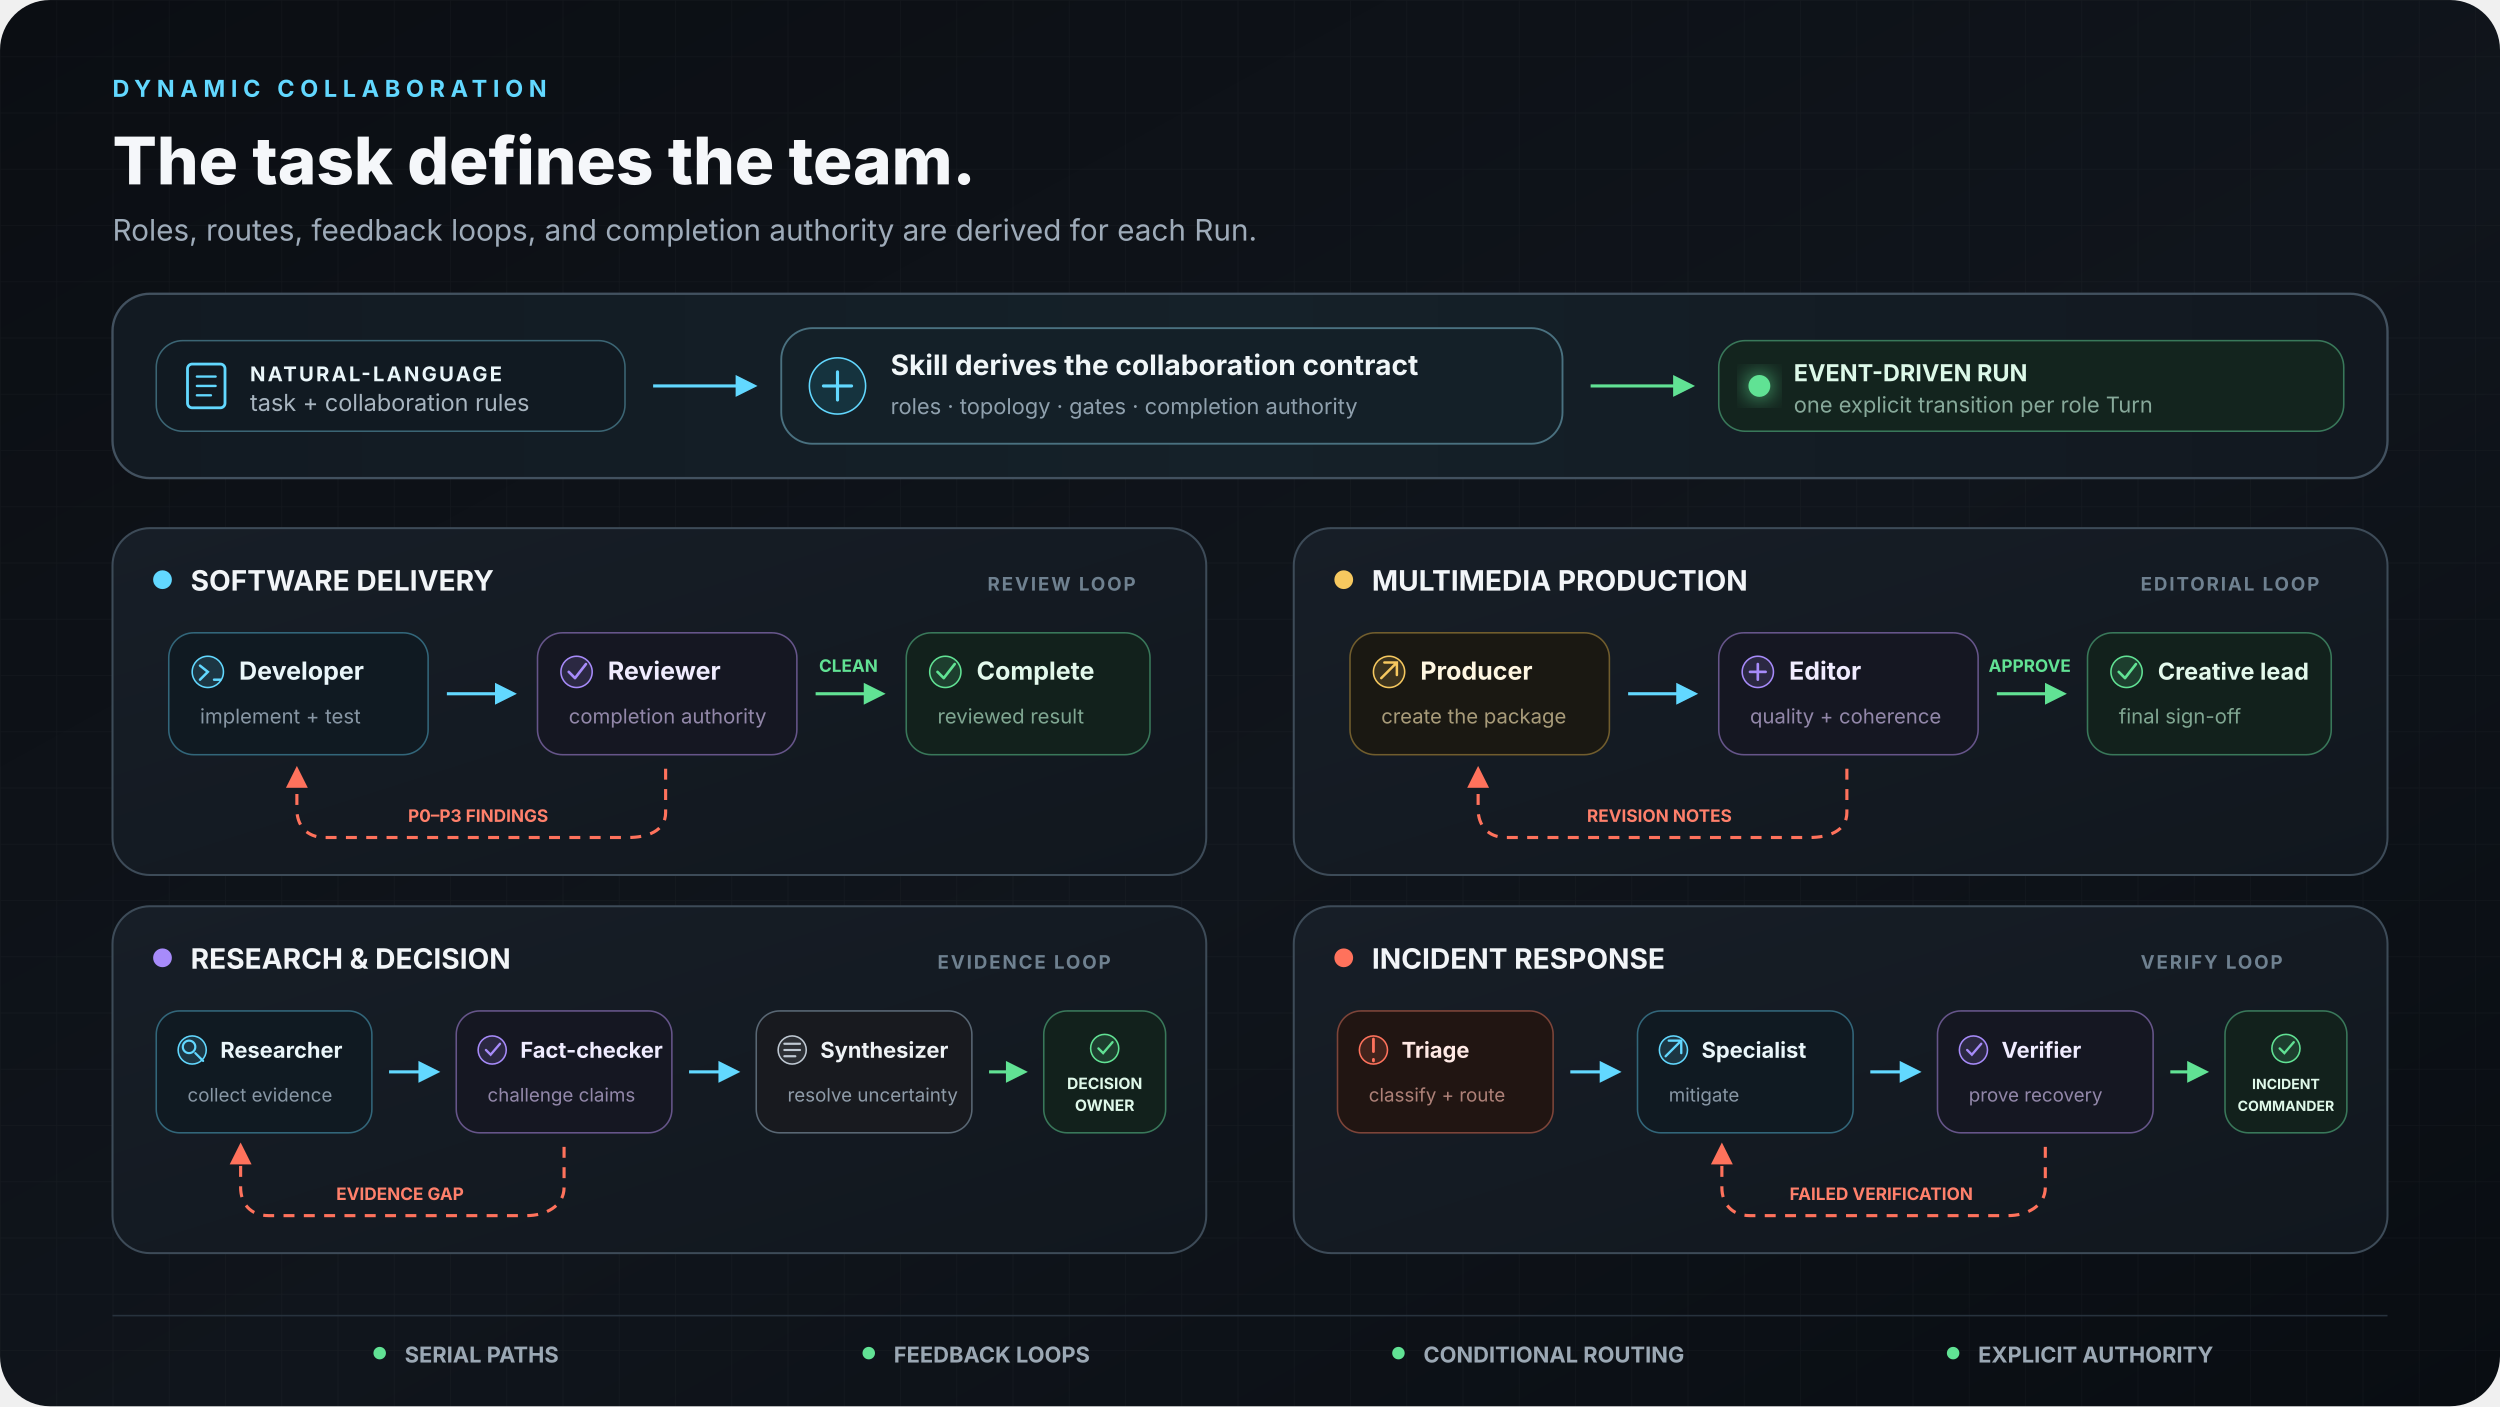
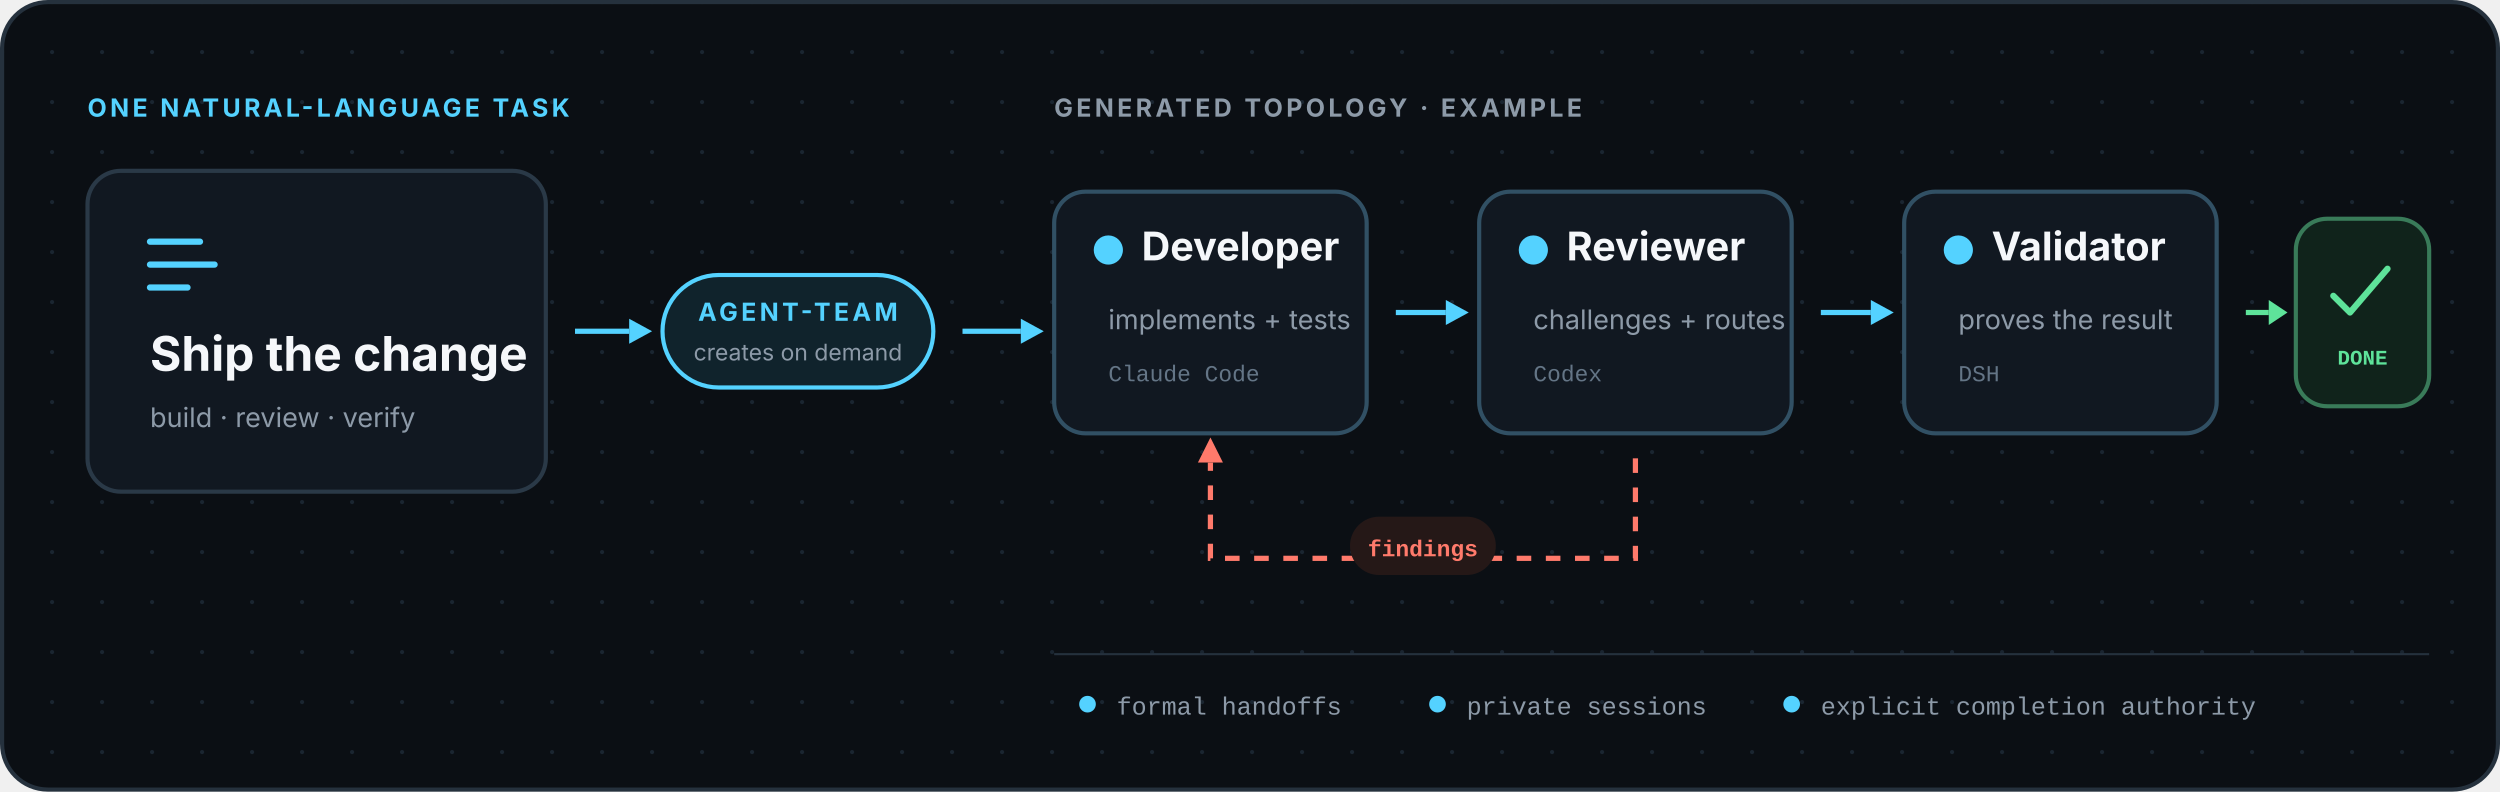
- <svg xmlns="http://www.w3.org/2000/svg" width="1600" height="900" viewBox="0 0 1600 900" role="img" aria-labelledby="title desc">
+ <svg xmlns="http://www.w3.org/2000/svg" width="1200" height="380" viewBox="0 0 1200 380" role="img" aria-labelledby="title desc">
  <defs>
-     <linearGradient id="canvas" x1="0" y1="0" x2="1" y2="1">
-       <stop offset="0" stop-color="#0B0E13" />
-       <stop offset="0.55" stop-color="#10151C" />
-       <stop offset="1" stop-color="#090D12" />
-     </linearGradient>
-     <linearGradient id="panel" x1="0" y1="0" x2="1" y2="1">
-       <stop offset="0" stop-color="#171E27" />
-       <stop offset="1" stop-color="#11171E" />
-     </linearGradient>
-     <linearGradient id="taskPanel" x1="0" y1="0" x2="1" y2="0">
-       <stop offset="0" stop-color="#121A22" />
-       <stop offset="0.5" stop-color="#152129" />
-       <stop offset="1" stop-color="#121820" />
-     </linearGradient>
-     <pattern id="grid" width="36" height="36" patternUnits="userSpaceOnUse">
-       <path d="M 36 0 L 0 0 0 36" fill="none" stroke="#FFFFFF" stroke-opacity="0.026" stroke-width="1" />
+     <pattern id="grid" width="24" height="24" patternUnits="userSpaceOnUse">
+       <circle cx="1" cy="1" r="1" fill="#1A2530" />
    </pattern>
-     <filter id="softGlow" x="-50%" y="-50%" width="200%" height="200%">
-       <feGaussianBlur stdDeviation="7" result="blur" />
-       <feMerge>
-         <feMergeNode in="blur" />
-         <feMergeNode in="SourceGraphic" />
-       </feMerge>
-     </filter>
-     <marker id="arrowCyan" viewBox="0 0 10 10" refX="8" refY="5" markerWidth="7" markerHeight="7" orient="auto">
-       <path d="M 0 0 L 10 5 L 0 10 z" fill="#62D8FF" />
-     </marker>
-     <marker id="arrowGreen" viewBox="0 0 10 10" refX="8" refY="5" markerWidth="7" markerHeight="7" orient="auto">
-       <path d="M 0 0 L 10 5 L 0 10 z" fill="#61E294" />
-     </marker>
-     <marker id="arrowCoral" viewBox="0 0 10 10" refX="8" refY="5" markerWidth="7" markerHeight="7" orient="auto">
-       <path d="M 0 0 L 10 5 L 0 10 z" fill="#FF725C" />
-     </marker>
+     <style>
+       .sans { font-family: Inter, ui-sans-serif, -apple-system, BlinkMacSystemFont, "Segoe UI", sans-serif; }
+       .mono { font-family: "SFMono-Regular", Consolas, "Liberation Mono", monospace; }
+       .eyebrow { font-size: 12px; font-weight: 700; letter-spacing: 1.6px; }
+       .role { font-size: 19px; font-weight: 700; fill: #F5F7FA; }
+       .detail { font-size: 13px; fill: #8D9AA8; }
+     </style>
  </defs>
-   <rect width="1600" height="900" rx="32" fill="url(#canvas)" />
-   <rect width="1600" height="900" rx="32" fill="url(#grid)" />
-   <g font-family="-apple-system, BlinkMacSystemFont, 'Segoe UI', sans-serif">
-     <text x="72" y="62" fill="#62D8FF" font-size="15" font-weight="700" letter-spacing="3.6">DYNAMIC COLLABORATION</text>
-     <text x="72" y="118" fill="#F5F7FA" font-size="42" font-weight="760">The task defines the team.</text>
-     <text x="72" y="154" fill="#9EABB9" font-size="19">Roles, routes, feedback loops, and completion authority are derived for each Run.</text>
-     <rect x="72" y="188" width="1456" height="118" rx="24" fill="url(#taskPanel)" stroke="#42515F" stroke-width="1.5" />
-     <rect x="100" y="218" width="300" height="58" rx="17" fill="#111A22" stroke="#3B6574" />
-     <rect x="120" y="233" width="24" height="28" rx="3" fill="none" stroke="#62D8FF" stroke-width="1.8" />
-     <path d="M 126 241 H 138 M 126 247 H 138 M 126 253 H 135" stroke="#62D8FF" stroke-width="1.5" stroke-linecap="round" />
-     <text x="160" y="244" fill="#EAF6FA" font-size="13" font-weight="700" letter-spacing="1.4">NATURAL-LANGUAGE</text>
-     <text x="160" y="263" fill="#A8B5C0" font-size="15">task + collaboration rules</text>
-     <line x1="418" y1="247" x2="482" y2="247" stroke="#62D8FF" stroke-width="2" marker-end="url(#arrowCyan)" />
-     <rect x="500" y="210" width="500" height="74" rx="20" fill="#142028" stroke="#4A7180" stroke-width="1.2" />
-     <circle cx="536" cy="247" r="18" fill="#15333E" stroke="#62D8FF" />
-     <path d="M 527 247 H 545 M 536 238 V 256" stroke="#62D8FF" stroke-width="2" stroke-linecap="round" />
-     <text x="570" y="240" fill="#F0F6F8" font-size="18" font-weight="720">Skill derives the collaboration contract</text>
-     <text x="570" y="265" fill="#8FA0AD" font-size="14">roles  ·  topology  ·  gates  ·  completion authority</text>
-     <line x1="1018" y1="247" x2="1082" y2="247" stroke="#61E294" stroke-width="2" marker-end="url(#arrowGreen)" />
-     <rect x="1100" y="218" width="400" height="58" rx="17" fill="#13241E" stroke="#39785A" />
-     <circle cx="1126" cy="247" r="7" fill="#61E294" filter="url(#softGlow)" />
-     <text x="1148" y="244" fill="#DDF9E9" font-size="15" font-weight="720">EVENT-DRIVEN RUN</text>
-     <text x="1148" y="264" fill="#87A99A" font-size="14">one explicit transition per role Turn</text>
-     <rect x="72" y="338" width="700" height="222" rx="24" fill="url(#panel)" stroke="#3D4B58" stroke-width="1.3" />
-     <circle cx="104" cy="371" r="6" fill="#62D8FF" />
-     <text x="122" y="378" fill="#F2F5F8" font-size="18" font-weight="730">SOFTWARE DELIVERY</text>
-     <text x="632" y="378" fill="#6F8190" font-size="12" font-weight="700" letter-spacing="1.2">REVIEW LOOP</text>
-     <rect x="108" y="405" width="166" height="78" rx="16" fill="#101A22" stroke="#32667A" />
-     <circle cx="133" cy="430" r="10" fill="#62D8FF" fill-opacity="0.15" stroke="#62D8FF" />
-     <path d="M 128 426 L 133 430 L 128 435 M 137 435 H 141" fill="none" stroke="#62D8FF" stroke-width="1.6" stroke-linecap="round" />
-     <text x="153" y="435" fill="#EAF6FA" font-size="16" font-weight="700">Developer</text>
-     <text x="128" y="463" fill="#8796A4" font-size="13">implement + test</text>
-     <line x1="286" y1="444" x2="328" y2="444" stroke="#62D8FF" stroke-width="2" marker-end="url(#arrowCyan)" />
-     <rect x="344" y="405" width="166" height="78" rx="16" fill="#151722" stroke="#66558A" />
-     <circle cx="369" cy="430" r="10" fill="#A78BFA" fill-opacity="0.15" stroke="#A78BFA" />
-     <path d="M 364 430 L 368 434 L 375 425" fill="none" stroke="#A78BFA" stroke-width="1.7" stroke-linecap="round" stroke-linejoin="round" />
-     <text x="389" y="435" fill="#F0ECFF" font-size="16" font-weight="700">Reviewer</text>
-     <text x="364" y="463" fill="#9287A9" font-size="13">completion authority</text>
-     <line x1="522" y1="444" x2="564" y2="444" stroke="#61E294" stroke-width="2" marker-end="url(#arrowGreen)" />
-     <text x="543" y="430" text-anchor="middle" fill="#61E294" font-size="11" font-weight="700">CLEAN</text>
-     <rect x="580" y="405" width="156" height="78" rx="16" fill="#12211C" stroke="#39785A" />
-     <circle cx="605" cy="430" r="10" fill="#61E294" fill-opacity="0.15" stroke="#61E294" />
-     <path d="M 600 430 L 604 434 L 611 425" fill="none" stroke="#61E294" stroke-width="1.7" stroke-linecap="round" stroke-linejoin="round" />
-     <text x="625" y="435" fill="#E3F9EC" font-size="16" font-weight="700">Complete</text>
-     <text x="600" y="463" fill="#7FA691" font-size="13">reviewed result</text>
-     <path d="M 426 492 V 520 C 426 532 414 536 402 536 H 208 C 196 536 190 528 190 518 V 493" fill="none" stroke="#FF725C" stroke-width="2" stroke-dasharray="7 6" marker-end="url(#arrowCoral)" />
-     <text x="306" y="526" text-anchor="middle" fill="#FF806B" font-size="11" font-weight="700">P0–P3 FINDINGS</text>
-     <rect x="828" y="338" width="700" height="222" rx="24" fill="url(#panel)" stroke="#3D4B58" stroke-width="1.3" />
-     <circle cx="860" cy="371" r="6" fill="#F6C85F" />
-     <text x="878" y="378" fill="#F2F5F8" font-size="18" font-weight="730">MULTIMEDIA PRODUCTION</text>
-     <text x="1370" y="378" fill="#6F8190" font-size="12" font-weight="700" letter-spacing="1.2">EDITORIAL LOOP</text>
-     <rect x="864" y="405" width="166" height="78" rx="16" fill="#1A1812" stroke="#715D2D" />
-     <circle cx="889" cy="430" r="10" fill="#F6C85F" fill-opacity="0.15" stroke="#F6C85F" />
-     <path d="M 884 434 L 894 424 M 886 424 H 894 V 432" fill="none" stroke="#F6C85F" stroke-width="1.6" stroke-linecap="round" />
-     <text x="909" y="435" fill="#FFF7E2" font-size="16" font-weight="700">Producer</text>
-     <text x="884" y="463" fill="#A89B79" font-size="13">create the package</text>
-     <line x1="1042" y1="444" x2="1084" y2="444" stroke="#62D8FF" stroke-width="2" marker-end="url(#arrowCyan)" />
-     <rect x="1100" y="405" width="166" height="78" rx="16" fill="#151722" stroke="#66558A" />
-     <circle cx="1125" cy="430" r="10" fill="#A78BFA" fill-opacity="0.15" stroke="#A78BFA" />
-     <path d="M 1120 430 H 1130 M 1125 425 V 435" stroke="#A78BFA" stroke-width="1.7" stroke-linecap="round" />
-     <text x="1145" y="435" fill="#F0ECFF" font-size="16" font-weight="700">Editor</text>
-     <text x="1120" y="463" fill="#9287A9" font-size="13">quality + coherence</text>
-     <line x1="1278" y1="444" x2="1320" y2="444" stroke="#61E294" stroke-width="2" marker-end="url(#arrowGreen)" />
-     <text x="1299" y="430" text-anchor="middle" fill="#61E294" font-size="11" font-weight="700">APPROVE</text>
-     <rect x="1336" y="405" width="156" height="78" rx="16" fill="#12211C" stroke="#39785A" />
-     <circle cx="1361" cy="430" r="10" fill="#61E294" fill-opacity="0.15" stroke="#61E294" />
-     <path d="M 1356 430 L 1360 434 L 1367 425" fill="none" stroke="#61E294" stroke-width="1.7" stroke-linecap="round" stroke-linejoin="round" />
-     <text x="1381" y="435" fill="#E3F9EC" font-size="15" font-weight="700">Creative lead</text>
-     <text x="1356" y="463" fill="#7FA691" font-size="13">final sign-off</text>
-     <path d="M 1182 492 V 520 C 1182 532 1170 536 1158 536 H 964 C 952 536 946 528 946 518 V 493" fill="none" stroke="#FF725C" stroke-width="2" stroke-dasharray="7 6" marker-end="url(#arrowCoral)" />
-     <text x="1062" y="526" text-anchor="middle" fill="#FF806B" font-size="11" font-weight="700">REVISION NOTES</text>
-     <rect x="72" y="580" width="700" height="222" rx="24" fill="url(#panel)" stroke="#3D4B58" stroke-width="1.3" />
-     <circle cx="104" cy="613" r="6" fill="#A78BFA" />
-     <text x="122" y="620" fill="#F2F5F8" font-size="18" font-weight="730">RESEARCH &amp; DECISION</text>
-     <text x="600" y="620" fill="#6F8190" font-size="12" font-weight="700" letter-spacing="1.2">EVIDENCE LOOP</text>
-     <rect x="100" y="647" width="138" height="78" rx="15" fill="#101A22" stroke="#32667A" />
-     <circle cx="123" cy="672" r="9" fill="#62D8FF" fill-opacity="0.15" stroke="#62D8FF" />
-     <circle cx="121" cy="670" r="4" fill="none" stroke="#62D8FF" stroke-width="1.4" />
-     <line x1="125" y1="674" x2="130" y2="679" stroke="#62D8FF" stroke-width="1.4" stroke-linecap="round" />
-     <text x="141" y="677" fill="#EAF6FA" font-size="14" font-weight="700">Researcher</text>
-     <text x="120" y="705" fill="#8796A4" font-size="12">collect evidence</text>
-     <line x1="249" y1="686" x2="279" y2="686" stroke="#62D8FF" stroke-width="2" marker-end="url(#arrowCyan)" />
-     <rect x="292" y="647" width="138" height="78" rx="15" fill="#151722" stroke="#66558A" />
-     <circle cx="315" cy="672" r="9" fill="#A78BFA" fill-opacity="0.15" stroke="#A78BFA" />
-     <path d="M 311 672 L 314 675 L 320 668" fill="none" stroke="#A78BFA" stroke-width="1.5" stroke-linecap="round" />
-     <text x="333" y="677" fill="#F0ECFF" font-size="14" font-weight="700">Fact-checker</text>
-     <text x="312" y="705" fill="#9287A9" font-size="12">challenge claims</text>
-     <line x1="441" y1="686" x2="471" y2="686" stroke="#62D8FF" stroke-width="2" marker-end="url(#arrowCyan)" />
-     <rect x="484" y="647" width="138" height="78" rx="15" fill="#181A1F" stroke="#596774" />
-     <circle cx="507" cy="672" r="9" fill="#BFC9D3" fill-opacity="0.12" stroke="#BFC9D3" />
-     <path d="M 502 668 H 512 M 502 672 H 512 M 502 676 H 509" stroke="#BFC9D3" stroke-width="1.4" stroke-linecap="round" />
-     <text x="525" y="677" fill="#EEF2F5" font-size="14" font-weight="700">Synthesizer</text>
-     <text x="504" y="705" fill="#8E9BA8" font-size="12">resolve uncertainty</text>
-     <line x1="633" y1="686" x2="655" y2="686" stroke="#61E294" stroke-width="2" marker-end="url(#arrowGreen)" />
-     <rect x="668" y="647" width="78" height="78" rx="15" fill="#12211C" stroke="#39785A" />
-     <circle cx="707" cy="671" r="9" fill="#61E294" fill-opacity="0.15" stroke="#61E294" />
-     <path d="M 703 671 L 706 674 L 712 667" fill="none" stroke="#61E294" stroke-width="1.5" stroke-linecap="round" />
-     <text x="707" y="697" text-anchor="middle" fill="#DFF8E9" font-size="10" font-weight="700">DECISION</text>
-     <text x="707" y="711" text-anchor="middle" fill="#DFF8E9" font-size="10" font-weight="700">OWNER</text>
-     <path d="M 361 734 V 760 C 361 772 349 778 337 778 H 172 C 160 778 154 770 154 760 V 734" fill="none" stroke="#FF725C" stroke-width="2" stroke-dasharray="7 6" marker-end="url(#arrowCoral)" />
-     <text x="256" y="768" text-anchor="middle" fill="#FF806B" font-size="11" font-weight="700">EVIDENCE GAP</text>
-     <rect x="828" y="580" width="700" height="222" rx="24" fill="url(#panel)" stroke="#3D4B58" stroke-width="1.3" />
-     <circle cx="860" cy="613" r="6" fill="#FF725C" />
-     <text x="878" y="620" fill="#F2F5F8" font-size="18" font-weight="730">INCIDENT RESPONSE</text>
-     <text x="1370" y="620" fill="#6F8190" font-size="12" font-weight="700" letter-spacing="1.2">VERIFY LOOP</text>
-     <rect x="856" y="647" width="138" height="78" rx="15" fill="#211512" stroke="#7D4439" />
-     <circle cx="879" cy="672" r="9" fill="#FF725C" fill-opacity="0.15" stroke="#FF725C" />
-     <path d="M 879 665 V 673 M 879 678 V 679" stroke="#FF725C" stroke-width="1.8" stroke-linecap="round" />
-     <text x="897" y="677" fill="#FFE9E5" font-size="14" font-weight="700">Triage</text>
-     <text x="876" y="705" fill="#AE8178" font-size="12">classify + route</text>
-     <line x1="1005" y1="686" x2="1035" y2="686" stroke="#62D8FF" stroke-width="2" marker-end="url(#arrowCyan)" />
-     <rect x="1048" y="647" width="138" height="78" rx="15" fill="#101A22" stroke="#32667A" />
-     <circle cx="1071" cy="672" r="9" fill="#62D8FF" fill-opacity="0.15" stroke="#62D8FF" />
-     <path d="M 1066 676 L 1076 666 M 1068 666 H 1076 V 674" fill="none" stroke="#62D8FF" stroke-width="1.5" stroke-linecap="round" />
-     <text x="1089" y="677" fill="#EAF6FA" font-size="14" font-weight="700">Specialist</text>
-     <text x="1068" y="705" fill="#8796A4" font-size="12">mitigate</text>
-     <line x1="1197" y1="686" x2="1227" y2="686" stroke="#62D8FF" stroke-width="2" marker-end="url(#arrowCyan)" />
-     <rect x="1240" y="647" width="138" height="78" rx="15" fill="#151722" stroke="#66558A" />
-     <circle cx="1263" cy="672" r="9" fill="#A78BFA" fill-opacity="0.15" stroke="#A78BFA" />
-     <path d="M 1259 672 L 1262 675 L 1268 668" fill="none" stroke="#A78BFA" stroke-width="1.5" stroke-linecap="round" />
-     <text x="1281" y="677" fill="#F0ECFF" font-size="14" font-weight="700">Verifier</text>
-     <text x="1260" y="705" fill="#9287A9" font-size="12">prove recovery</text>
-     <line x1="1389" y1="686" x2="1411" y2="686" stroke="#61E294" stroke-width="2" marker-end="url(#arrowGreen)" />
-     <rect x="1424" y="647" width="78" height="78" rx="15" fill="#12211C" stroke="#39785A" />
-     <circle cx="1463" cy="671" r="9" fill="#61E294" fill-opacity="0.15" stroke="#61E294" />
-     <path d="M 1459 671 L 1462 674 L 1468 667" fill="none" stroke="#61E294" stroke-width="1.5" stroke-linecap="round" />
-     <text x="1463" y="697" text-anchor="middle" fill="#DFF8E9" font-size="9" font-weight="700">INCIDENT</text>
-     <text x="1463" y="711" text-anchor="middle" fill="#DFF8E9" font-size="9" font-weight="700">COMMANDER</text>
-     <path d="M 1309 734 V 760 C 1309 772 1297 778 1285 778 H 1120 C 1108 778 1102 770 1102 760 V 734" fill="none" stroke="#FF725C" stroke-width="2" stroke-dasharray="7 6" marker-end="url(#arrowCoral)" />
-     <text x="1204" y="768" text-anchor="middle" fill="#FF806B" font-size="11" font-weight="700">FAILED VERIFICATION</text>
-     <line x1="72" y1="842" x2="1528" y2="842" stroke="#27323D" />
-     <circle cx="243" cy="866" r="4" fill="#61E294" />
-     <text x="259" y="872" fill="#9BA8B4" font-size="14" font-weight="650">SERIAL PATHS</text>
-     <circle cx="556" cy="866" r="4" fill="#61E294" />
-     <text x="572" y="872" fill="#9BA8B4" font-size="14" font-weight="650">FEEDBACK LOOPS</text>
-     <circle cx="895" cy="866" r="4" fill="#61E294" />
-     <text x="911" y="872" fill="#9BA8B4" font-size="14" font-weight="650">CONDITIONAL ROUTING</text>
-     <circle cx="1250" cy="866" r="4" fill="#61E294" />
-     <text x="1266" y="872" fill="#9BA8B4" font-size="14" font-weight="650">EXPLICIT AUTHORITY</text>
+   <rect x="1" y="1" width="1198" height="378" rx="22" fill="#0B0F14" stroke="#25313D" stroke-width="2" />
+   <rect x="2" y="2" width="1196" height="376" rx="21" fill="url(#grid)" />
+   <g class="sans">
+     <text x="42" y="56" class="eyebrow" fill="#54D2FF">ONE NATURAL-LANGUAGE TASK</text>
+     <rect x="42" y="82" width="220" height="154" rx="16" fill="#111821" stroke="#2A3947" stroke-width="2" />
+     <path d="M72 116h24M72 127h31M72 138h18" fill="none" stroke="#54D2FF" stroke-width="3" stroke-linecap="round" />
+     <text x="72" y="178" font-size="23" font-weight="700" fill="#F5F7FA">Ship the change</text>
+     <text x="72" y="205" class="detail">build · review · verify</text>
+     <path d="M276 159H302" fill="none" stroke="#54D2FF" stroke-width="2.5" />
+     <path d="M302 153l11 6-11 6z" fill="#54D2FF" />
+     <rect x="318" y="132" width="130" height="54" rx="27" fill="#10232C" stroke="#54D2FF" stroke-width="2" />
+     <text x="383" y="154" text-anchor="middle" class="eyebrow" fill="#54D2FF">AGENT-TEAM</text>
+     <text x="383" y="173" text-anchor="middle" font-size="11" fill="#8D9AA8">creates on demand</text>
+     <path d="M462 159H490" fill="none" stroke="#54D2FF" stroke-width="2.5" />
+     <path d="M490 153l11 6-11 6z" fill="#54D2FF" />
+     <text x="506" y="56" class="eyebrow" fill="#8D9AA8">GENERATED TOPOLOGY · EXAMPLE</text>
+     <rect x="506" y="92" width="150" height="116" rx="15" fill="#111821" stroke="#315064" stroke-width="2" />
+     <circle cx="532" cy="120" r="7" fill="#54D2FF" />
+     <text x="548" y="125" class="role">Developer</text>
+     <text x="532" y="158" class="detail">implements + tests</text>
+     <text x="532" y="183" class="mono" font-size="11" fill="#647586">Claude Code</text>
+     <path d="M670 150H694" fill="none" stroke="#54D2FF" stroke-width="2.5" />
+     <path d="M694 144l11 6-11 6z" fill="#54D2FF" />
+     <rect x="710" y="92" width="150" height="116" rx="15" fill="#111821" stroke="#315064" stroke-width="2" />
+     <circle cx="736" cy="120" r="7" fill="#54D2FF" />
+     <text x="752" y="125" class="role">Reviewer</text>
+     <text x="736" y="158" class="detail">challenges + routes</text>
+     <text x="736" y="183" class="mono" font-size="11" fill="#647586">Codex</text>
+     <path d="M874 150H898" fill="none" stroke="#54D2FF" stroke-width="2.5" />
+     <path d="M898 144l11 6-11 6z" fill="#54D2FF" />
+     <rect x="914" y="92" width="150" height="116" rx="15" fill="#111821" stroke="#315064" stroke-width="2" />
+     <circle cx="940" cy="120" r="7" fill="#54D2FF" />
+     <text x="956" y="125" class="role">Validator</text>
+     <text x="940" y="158" class="detail">proves the result</text>
+     <text x="940" y="183" class="mono" font-size="11" fill="#647586">DSH</text>
+     <path d="M1078 150H1089" fill="none" stroke="#5EE39A" stroke-width="2.5" />
+     <path d="M1089 144l9 6-9 6z" fill="#5EE39A" />
+     <rect x="1102" y="105" width="64" height="90" rx="15" fill="#10231B" stroke="#397B59" stroke-width="2" />
+     <path d="M1120 142l8 8 18-21" fill="none" stroke="#5EE39A" stroke-width="3" stroke-linecap="round" stroke-linejoin="round" />
+     <text x="1134" y="175" text-anchor="middle" class="mono" font-size="10" font-weight="700" fill="#5EE39A">DONE</text>
+     <path d="M785 220V268H581V222" fill="none" stroke="#FF7A6B" stroke-width="2.5" stroke-dasharray="7 7" />
+     <path d="M575 222l6-12 6 12z" fill="#FF7A6B" />
+     <rect x="648" y="248" width="70" height="28" rx="14" fill="#251817" />
+     <text x="683" y="267" text-anchor="middle" class="mono" font-size="11" font-weight="700" fill="#FF7A6B">findings</text>
+     <line x1="506" y1="314" x2="1166" y2="314" stroke="#25313D" />
+     <circle cx="522" cy="338" r="4" fill="#54D2FF" />
+     <text x="536" y="343" class="mono" font-size="12" fill="#8D9AA8">formal handoffs</text>
+     <circle cx="690" cy="338" r="4" fill="#54D2FF" />
+     <text x="704" y="343" class="mono" font-size="12" fill="#8D9AA8">private sessions</text>
+     <circle cx="860" cy="338" r="4" fill="#54D2FF" />
+     <text x="874" y="343" class="mono" font-size="12" fill="#8D9AA8">explicit completion authority</text>
  </g>
</svg>
